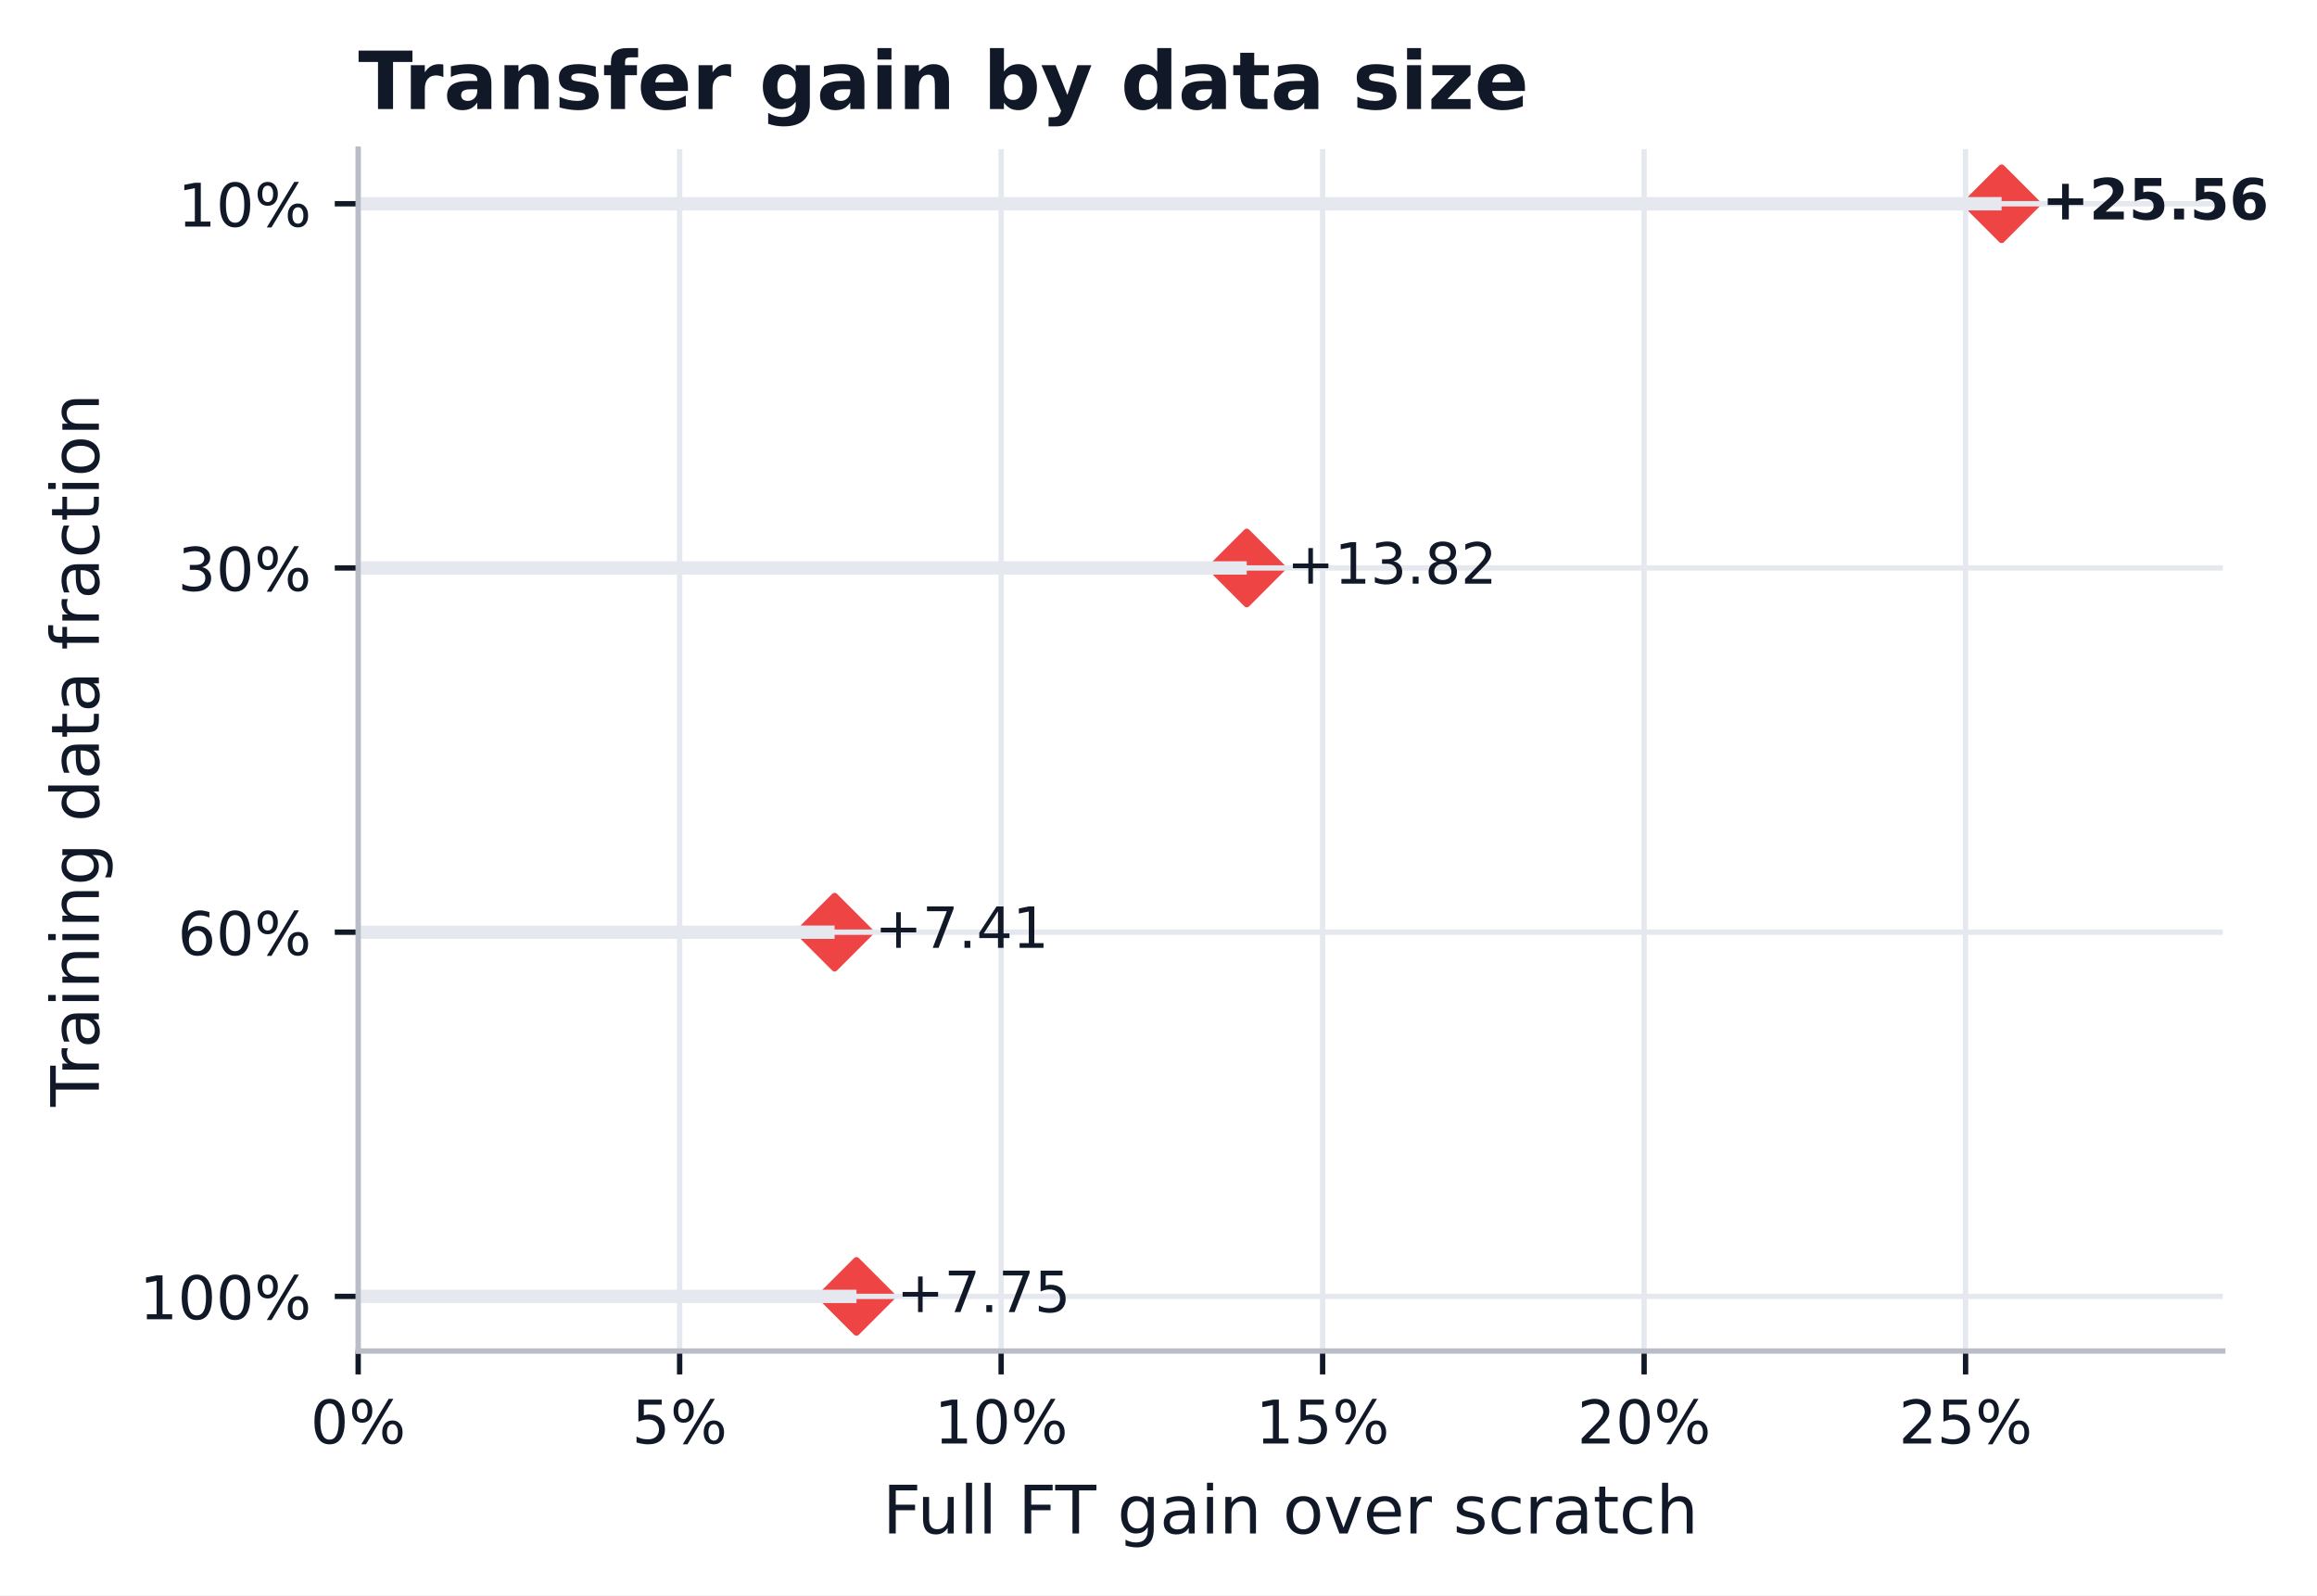
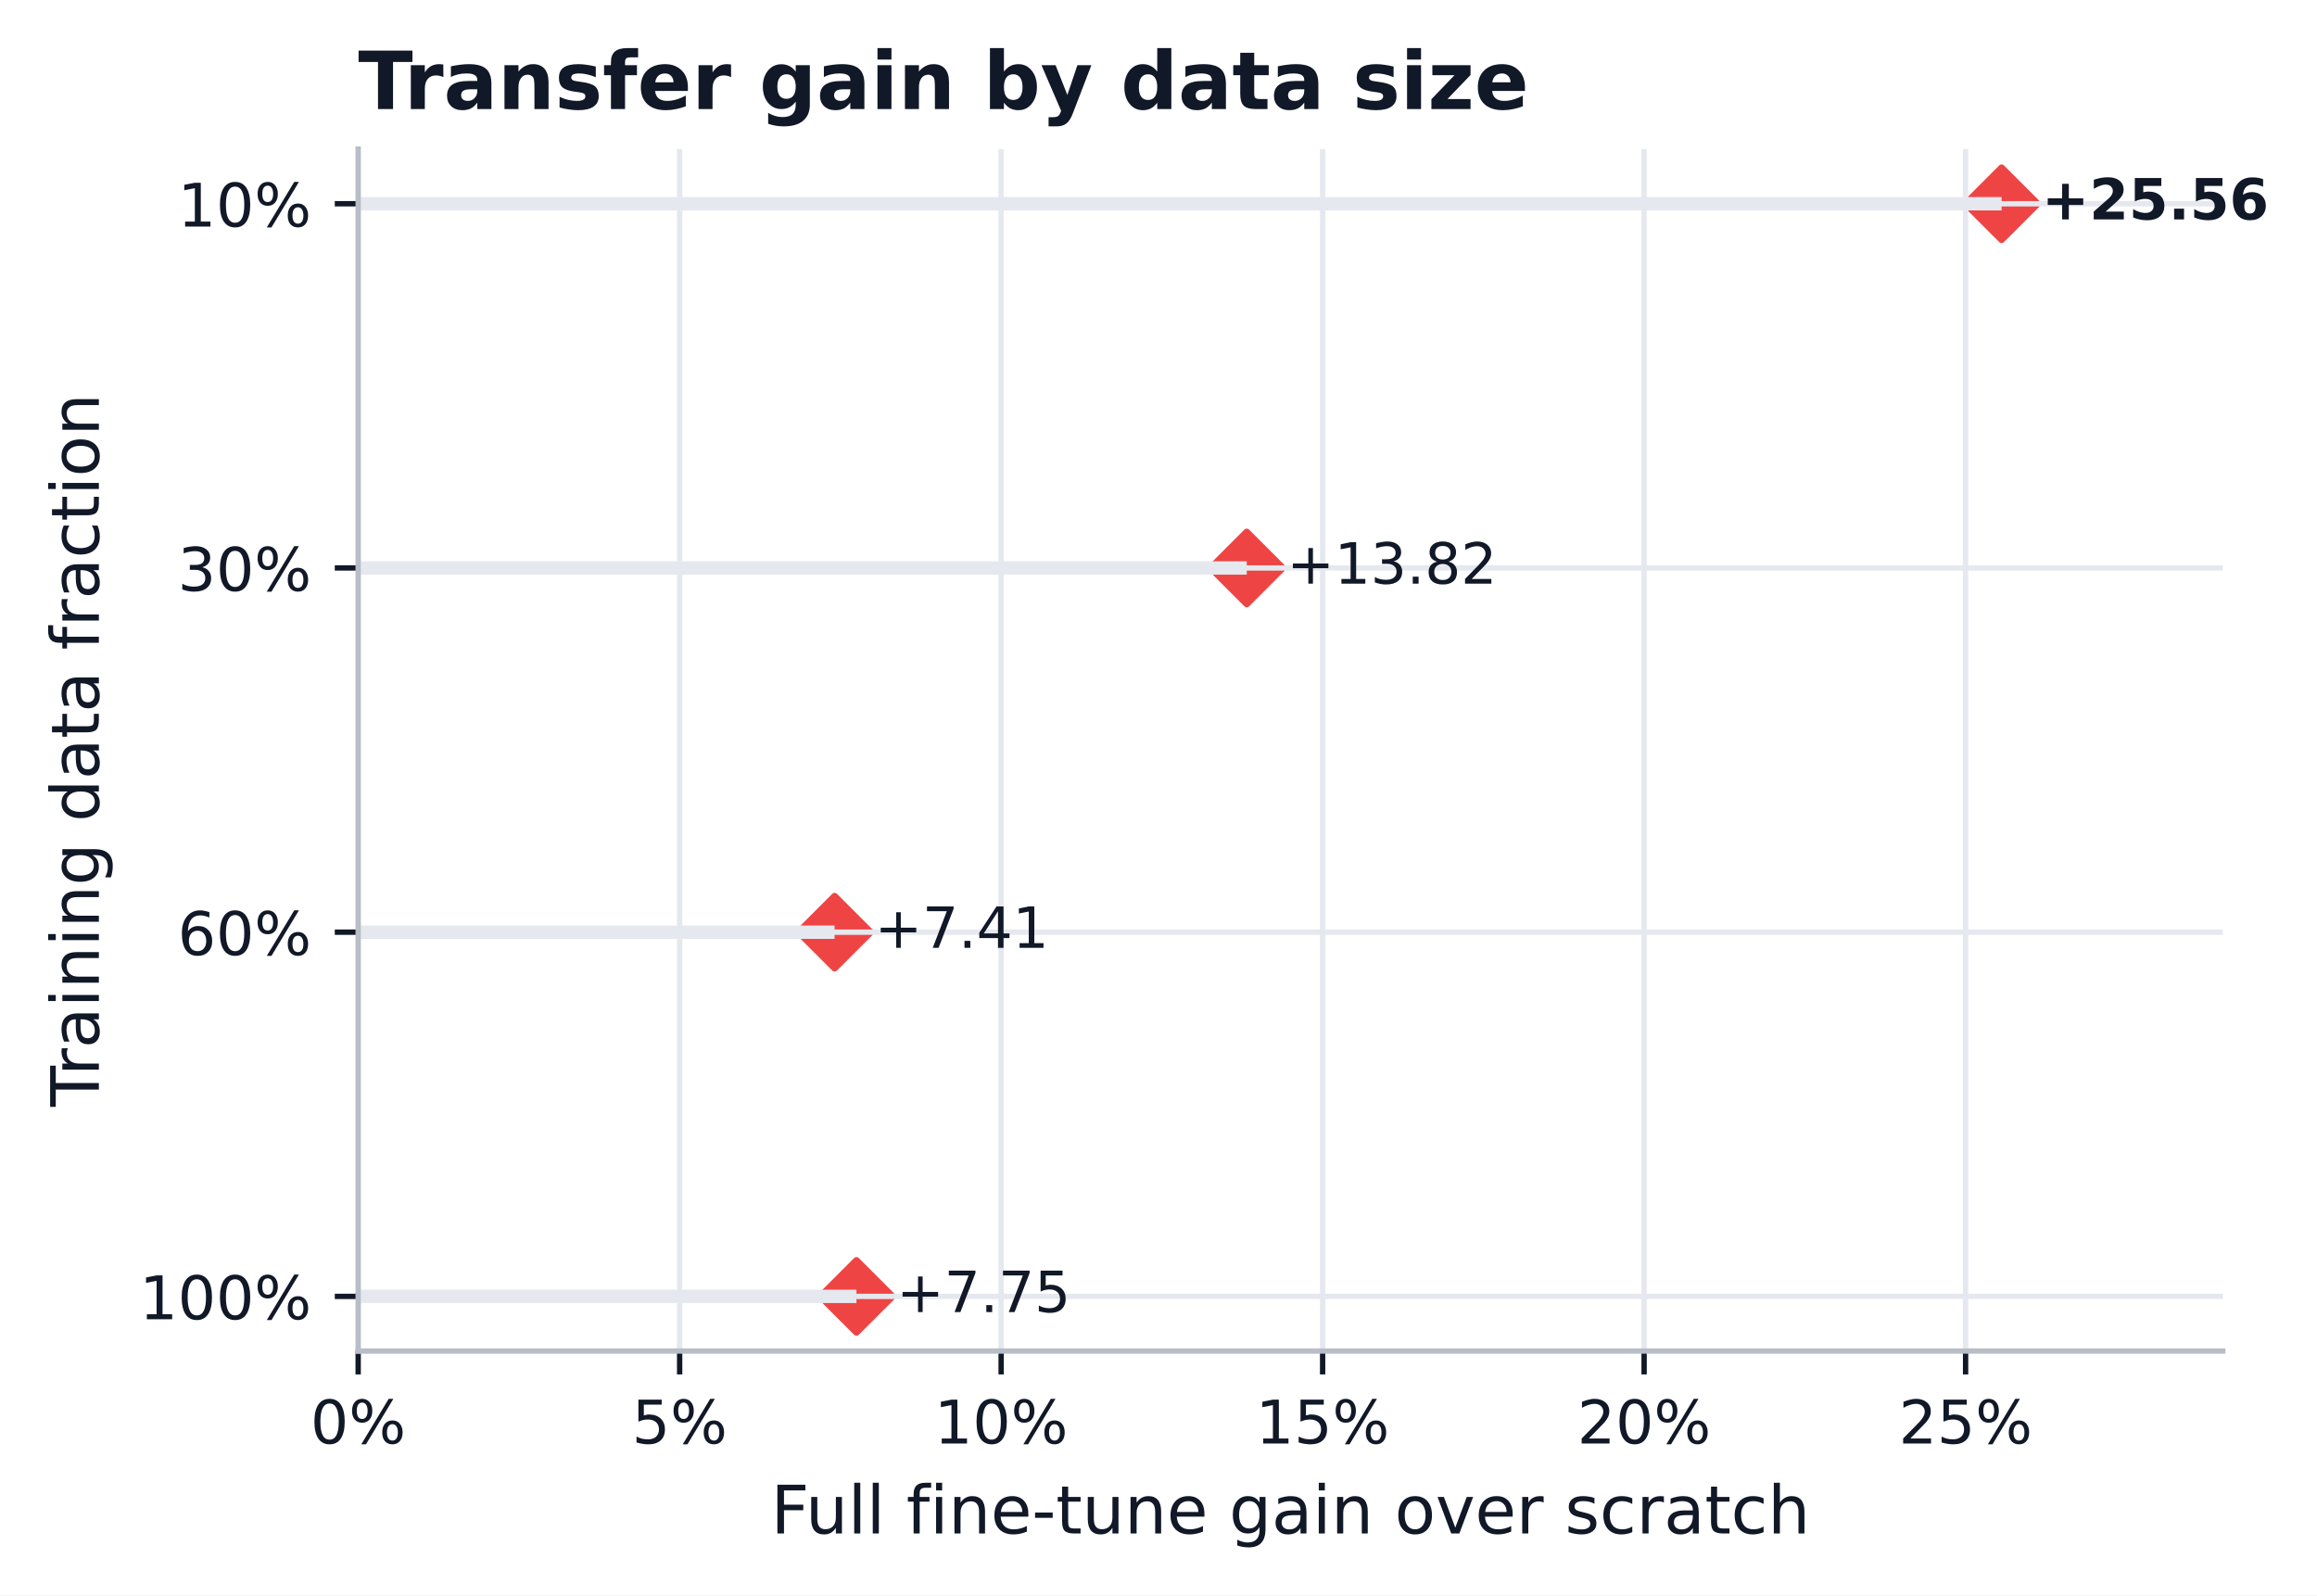
<svg xmlns="http://www.w3.org/2000/svg" xmlns:xlink="http://www.w3.org/1999/xlink" width="346.799pt" height="238.8pt" viewBox="0 0 346.799 238.8" version="1.1">
  <defs>
    <style type="text/css">*{stroke-linejoin: round; stroke-linecap: butt}</style>
  </defs>
  <g id="figure_1">
    <g id="patch_1">
      <path d="M 0 238.8  L 346.799 238.8  L 346.799 0  L 0 0  z " style="fill: #ffffff" />
    </g>
    <g id="axes_1">
      <g id="patch_2">
        <path d="M 53.608 202.211  L 332.696 202.211  L 332.696 22.318  L 53.608 22.318  z " style="fill: #ffffff" />
      </g>
      <g id="PathCollection_1">
        <defs>
-           <path id="m1f92185cbb" d="M -0 5.385  L 5.385 0  L 0 -5.385  L -5.385 -0  z " style="stroke: #ef4444" />
+           <path id="m9ccad48f6e" d="M 0 5.385  L 5.385 0  L 0 -5.385  L -5.385 0  z " style="stroke: #ef4444" />
        </defs>
-         <g clip-path="url(#pfe51be0dbe)">
-           <use xlink:href="#m1f92185cbb" x="299.591" y="30.495" style="fill: #ef4444; stroke: #ef4444" />
-           <use xlink:href="#m1f92185cbb" x="186.608" y="85.008" style="fill: #ef4444; stroke: #ef4444" />
-           <use xlink:href="#m1f92185cbb" x="124.92" y="139.521" style="fill: #ef4444; stroke: #ef4444" />
-           <use xlink:href="#m1f92185cbb" x="128.192" y="194.034" style="fill: #ef4444; stroke: #ef4444" />
+         <g clip-path="url(#p5063d3d440)">
+           <use xlink:href="#m9ccad48f6e" x="299.591" y="30.495" style="fill: #ef4444; stroke: #ef4444" />
+           <use xlink:href="#m9ccad48f6e" x="186.608" y="85.008" style="fill: #ef4444; stroke: #ef4444" />
+           <use xlink:href="#m9ccad48f6e" x="124.92" y="139.521" style="fill: #ef4444; stroke: #ef4444" />
+           <use xlink:href="#m9ccad48f6e" x="128.192" y="194.034" style="fill: #ef4444; stroke: #ef4444" />
        </g>
      </g>
      <g id="matplotlib.axis_1">
        <g id="xtick_1">
          <g id="line2d_1">
-             <path d="M 53.608 202.211  L 53.608 22.318  " clip-path="url(#pfe51be0dbe)" style="fill: none; stroke: #e6e8ef; stroke-width: 0.8; stroke-linecap: square" />
+             <path d="M 53.608 202.211  L 53.608 22.318  " clip-path="url(#p5063d3d440)" style="fill: none; stroke: #e6e8ef; stroke-width: 0.8; stroke-linecap: square" />
          </g>
          <g id="line2d_2">
            <defs>
-               <path id="m32ca24add0" d="M 0 0  L 0 3.5  " style="stroke: #111827; stroke-width: 0.8" />
+               <path id="m3b8cd7fecc" d="M 0 0  L 0 3.5  " style="stroke: #111827; stroke-width: 0.8" />
            </defs>
            <g>
-               <use xlink:href="#m32ca24add0" x="53.608" y="202.211" style="fill: #111827; stroke: #111827; stroke-width: 0.8" />
+               <use xlink:href="#m3b8cd7fecc" x="53.608" y="202.211" style="fill: #111827; stroke: #111827; stroke-width: 0.8" />
            </g>
          </g>
          <g id="text_1">
            <text style="fill: #111827; font: 9px 'DejaVu Sans'; text-anchor: middle" x="53.608" y="216.05" transform="rotate(-0 53.60828 216.0497)">0%</text>
          </g>
        </g>
        <g id="xtick_2">
          <g id="line2d_3">
-             <path d="M 101.727 202.211  L 101.727 22.318  " clip-path="url(#pfe51be0dbe)" style="fill: none; stroke: #e6e8ef; stroke-width: 0.8; stroke-linecap: square" />
+             <path d="M 101.727 202.211  L 101.727 22.318  " clip-path="url(#p5063d3d440)" style="fill: none; stroke: #e6e8ef; stroke-width: 0.8; stroke-linecap: square" />
          </g>
          <g id="line2d_4">
            <g>
-               <use xlink:href="#m32ca24add0" x="101.727" y="202.211" style="fill: #111827; stroke: #111827; stroke-width: 0.8" />
+               <use xlink:href="#m3b8cd7fecc" x="101.727" y="202.211" style="fill: #111827; stroke: #111827; stroke-width: 0.8" />
            </g>
          </g>
          <g id="text_2">
            <text style="fill: #111827; font: 9px 'DejaVu Sans'; text-anchor: middle" x="101.727" y="216.05" transform="rotate(-0 101.7269 216.0497)">5%</text>
          </g>
        </g>
        <g id="xtick_3">
          <g id="line2d_5">
-             <path d="M 149.846 202.211  L 149.846 22.318  " clip-path="url(#pfe51be0dbe)" style="fill: none; stroke: #e6e8ef; stroke-width: 0.8; stroke-linecap: square" />
+             <path d="M 149.846 202.211  L 149.846 22.318  " clip-path="url(#p5063d3d440)" style="fill: none; stroke: #e6e8ef; stroke-width: 0.8; stroke-linecap: square" />
          </g>
          <g id="line2d_6">
            <g>
-               <use xlink:href="#m32ca24add0" x="149.846" y="202.211" style="fill: #111827; stroke: #111827; stroke-width: 0.8" />
+               <use xlink:href="#m3b8cd7fecc" x="149.846" y="202.211" style="fill: #111827; stroke: #111827; stroke-width: 0.8" />
            </g>
          </g>
          <g id="text_3">
            <text style="fill: #111827; font: 9px 'DejaVu Sans'; text-anchor: middle" x="149.846" y="216.05" transform="rotate(-0 149.8455 216.0497)">10%</text>
          </g>
        </g>
        <g id="xtick_4">
          <g id="line2d_7">
-             <path d="M 197.964 202.211  L 197.964 22.318  " clip-path="url(#pfe51be0dbe)" style="fill: none; stroke: #e6e8ef; stroke-width: 0.8; stroke-linecap: square" />
+             <path d="M 197.964 202.211  L 197.964 22.318  " clip-path="url(#p5063d3d440)" style="fill: none; stroke: #e6e8ef; stroke-width: 0.8; stroke-linecap: square" />
          </g>
          <g id="line2d_8">
            <g>
-               <use xlink:href="#m32ca24add0" x="197.964" y="202.211" style="fill: #111827; stroke: #111827; stroke-width: 0.8" />
+               <use xlink:href="#m3b8cd7fecc" x="197.964" y="202.211" style="fill: #111827; stroke: #111827; stroke-width: 0.8" />
            </g>
          </g>
          <g id="text_4">
            <text style="fill: #111827; font: 9px 'DejaVu Sans'; text-anchor: middle" x="197.964" y="216.05" transform="rotate(-0 197.9642 216.0497)">15%</text>
          </g>
        </g>
        <g id="xtick_5">
          <g id="line2d_9">
-             <path d="M 246.083 202.211  L 246.083 22.318  " clip-path="url(#pfe51be0dbe)" style="fill: none; stroke: #e6e8ef; stroke-width: 0.8; stroke-linecap: square" />
+             <path d="M 246.083 202.211  L 246.083 22.318  " clip-path="url(#p5063d3d440)" style="fill: none; stroke: #e6e8ef; stroke-width: 0.8; stroke-linecap: square" />
          </g>
          <g id="line2d_10">
            <g>
-               <use xlink:href="#m32ca24add0" x="246.083" y="202.211" style="fill: #111827; stroke: #111827; stroke-width: 0.8" />
+               <use xlink:href="#m3b8cd7fecc" x="246.083" y="202.211" style="fill: #111827; stroke: #111827; stroke-width: 0.8" />
            </g>
          </g>
          <g id="text_5">
            <text style="fill: #111827; font: 9px 'DejaVu Sans'; text-anchor: middle" x="246.083" y="216.05" transform="rotate(-0 246.0828 216.0497)">20%</text>
          </g>
        </g>
        <g id="xtick_6">
          <g id="line2d_11">
-             <path d="M 294.201 202.211  L 294.201 22.318  " clip-path="url(#pfe51be0dbe)" style="fill: none; stroke: #e6e8ef; stroke-width: 0.8; stroke-linecap: square" />
+             <path d="M 294.201 202.211  L 294.201 22.318  " clip-path="url(#p5063d3d440)" style="fill: none; stroke: #e6e8ef; stroke-width: 0.8; stroke-linecap: square" />
          </g>
          <g id="line2d_12">
            <g>
-               <use xlink:href="#m32ca24add0" x="294.201" y="202.211" style="fill: #111827; stroke: #111827; stroke-width: 0.8" />
+               <use xlink:href="#m3b8cd7fecc" x="294.201" y="202.211" style="fill: #111827; stroke: #111827; stroke-width: 0.8" />
            </g>
          </g>
          <g id="text_6">
            <text style="fill: #111827; font: 9px 'DejaVu Sans'; text-anchor: middle" x="294.201" y="216.05" transform="rotate(-0 294.2014 216.0497)">25%</text>
          </g>
        </g>
        <g id="text_7">
-           <text style="fill: #111827; font: 10px 'DejaVu Sans'; text-anchor: middle" x="193.152" y="229.52" transform="rotate(-0 193.1523 229.5198)">Full FT gain over scratch</text>
+           <text style="fill: #111827; font: 10px 'DejaVu Sans'; text-anchor: middle" x="193.152" y="229.52" transform="rotate(-0 193.1523 229.5198)">Full fine-tune gain over scratch</text>
        </g>
      </g>
      <g id="matplotlib.axis_2">
        <g id="ytick_1">
          <g id="line2d_13">
-             <path d="M 53.608 30.495  L 332.696 30.495  " clip-path="url(#pfe51be0dbe)" style="fill: none; stroke: #e6e8ef; stroke-width: 0.8; stroke-linecap: square" />
+             <path d="M 53.608 30.495  L 332.696 30.495  " clip-path="url(#p5063d3d440)" style="fill: none; stroke: #e6e8ef; stroke-width: 0.8; stroke-linecap: square" />
          </g>
          <g id="line2d_14">
            <defs>
-               <path id="m3af8120de5" d="M 0 0  L -3.5 0  " style="stroke: #111827; stroke-width: 0.8" />
+               <path id="m0e386b30b9" d="M 0 0  L -3.5 0  " style="stroke: #111827; stroke-width: 0.8" />
            </defs>
            <g>
-               <use xlink:href="#m3af8120de5" x="53.608" y="30.495" style="fill: #111827; stroke: #111827; stroke-width: 0.8" />
+               <use xlink:href="#m0e386b30b9" x="53.608" y="30.495" style="fill: #111827; stroke: #111827; stroke-width: 0.8" />
            </g>
          </g>
          <g id="text_8">
            <text style="fill: #111827; font: 9px 'DejaVu Sans'; text-anchor: end" x="46.608" y="33.914" transform="rotate(-0 46.60828 33.91437)">10%</text>
          </g>
        </g>
        <g id="ytick_2">
          <g id="line2d_15">
-             <path d="M 53.608 85.008  L 332.696 85.008  " clip-path="url(#pfe51be0dbe)" style="fill: none; stroke: #e6e8ef; stroke-width: 0.8; stroke-linecap: square" />
+             <path d="M 53.608 85.008  L 332.696 85.008  " clip-path="url(#p5063d3d440)" style="fill: none; stroke: #e6e8ef; stroke-width: 0.8; stroke-linecap: square" />
          </g>
          <g id="line2d_16">
            <g>
-               <use xlink:href="#m3af8120de5" x="53.608" y="85.008" style="fill: #111827; stroke: #111827; stroke-width: 0.8" />
+               <use xlink:href="#m0e386b30b9" x="53.608" y="85.008" style="fill: #111827; stroke: #111827; stroke-width: 0.8" />
            </g>
          </g>
          <g id="text_9">
            <text style="fill: #111827; font: 9px 'DejaVu Sans'; text-anchor: end" x="46.608" y="88.427" transform="rotate(-0 46.60828 88.42739)">30%</text>
          </g>
        </g>
        <g id="ytick_3">
          <g id="line2d_17">
-             <path d="M 53.608 139.521  L 332.696 139.521  " clip-path="url(#pfe51be0dbe)" style="fill: none; stroke: #e6e8ef; stroke-width: 0.8; stroke-linecap: square" />
+             <path d="M 53.608 139.521  L 332.696 139.521  " clip-path="url(#p5063d3d440)" style="fill: none; stroke: #e6e8ef; stroke-width: 0.8; stroke-linecap: square" />
          </g>
          <g id="line2d_18">
            <g>
-               <use xlink:href="#m3af8120de5" x="53.608" y="139.521" style="fill: #111827; stroke: #111827; stroke-width: 0.8" />
+               <use xlink:href="#m0e386b30b9" x="53.608" y="139.521" style="fill: #111827; stroke: #111827; stroke-width: 0.8" />
            </g>
          </g>
          <g id="text_10">
            <text style="fill: #111827; font: 9px 'DejaVu Sans'; text-anchor: end" x="46.608" y="142.94" transform="rotate(-0 46.60828 142.9404)">60%</text>
          </g>
        </g>
        <g id="ytick_4">
          <g id="line2d_19">
-             <path d="M 53.608 194.034  L 332.696 194.034  " clip-path="url(#pfe51be0dbe)" style="fill: none; stroke: #e6e8ef; stroke-width: 0.8; stroke-linecap: square" />
+             <path d="M 53.608 194.034  L 332.696 194.034  " clip-path="url(#p5063d3d440)" style="fill: none; stroke: #e6e8ef; stroke-width: 0.8; stroke-linecap: square" />
          </g>
          <g id="line2d_20">
            <g>
-               <use xlink:href="#m3af8120de5" x="53.608" y="194.034" style="fill: #111827; stroke: #111827; stroke-width: 0.8" />
+               <use xlink:href="#m0e386b30b9" x="53.608" y="194.034" style="fill: #111827; stroke: #111827; stroke-width: 0.8" />
            </g>
          </g>
          <g id="text_11">
            <text style="fill: #111827; font: 9px 'DejaVu Sans'; text-anchor: end" x="46.608" y="197.453" transform="rotate(-0 46.60828 197.4534)">100%</text>
          </g>
        </g>
        <g id="text_12">
          <text style="fill: #111827; font: 10px 'DejaVu Sans'; text-anchor: middle" x="14.798" y="112.265" transform="rotate(-90 14.79844 112.2646)">Training data fraction</text>
        </g>
      </g>
      <g id="LineCollection_1">
-         <path d="M 53.608 30.495  L 299.591 30.495  " clip-path="url(#pfe51be0dbe)" style="fill: none; stroke: #e6e8ef; stroke-width: 2" />
-         <path d="M 53.608 85.008  L 186.608 85.008  " clip-path="url(#pfe51be0dbe)" style="fill: none; stroke: #e6e8ef; stroke-width: 2" />
-         <path d="M 53.608 139.521  L 124.92 139.521  " clip-path="url(#pfe51be0dbe)" style="fill: none; stroke: #e6e8ef; stroke-width: 2" />
-         <path d="M 53.608 194.034  L 128.192 194.034  " clip-path="url(#pfe51be0dbe)" style="fill: none; stroke: #e6e8ef; stroke-width: 2" />
+         <path d="M 53.608 30.495  L 299.591 30.495  " clip-path="url(#p5063d3d440)" style="fill: none; stroke: #e6e8ef; stroke-width: 2" />
+         <path d="M 53.608 85.008  L 186.608 85.008  " clip-path="url(#p5063d3d440)" style="fill: none; stroke: #e6e8ef; stroke-width: 2" />
+         <path d="M 53.608 139.521  L 124.92 139.521  " clip-path="url(#p5063d3d440)" style="fill: none; stroke: #e6e8ef; stroke-width: 2" />
+         <path d="M 53.608 194.034  L 128.192 194.034  " clip-path="url(#p5063d3d440)" style="fill: none; stroke: #e6e8ef; stroke-width: 2" />
      </g>
      <g id="patch_3">
        <path d="M 53.608 202.211  L 53.608 22.318  " style="fill: none; stroke: #b8bdc7; stroke-width: 0.8; stroke-linejoin: miter; stroke-linecap: square" />
      </g>
      <g id="patch_4">
        <path d="M 53.608 202.211  L 332.696 202.211  " style="fill: none; stroke: #b8bdc7; stroke-width: 0.8; stroke-linejoin: miter; stroke-linecap: square" />
      </g>
      <g id="text_13">
        <text style="fill: #111827; font: 700 8.5px 'DejaVu Sans'; text-anchor: start" x="305.591" y="32.841" transform="rotate(-0 305.5907 32.84055)">+25.56</text>
      </g>
      <g id="text_14">
        <text style="fill: #111827; font: 8.5px 'DejaVu Sans'; text-anchor: start" x="192.608" y="87.354" transform="rotate(-0 192.6082 87.35356)">+13.82</text>
      </g>
      <g id="text_15">
        <text style="fill: #111827; font: 8.5px 'DejaVu Sans'; text-anchor: start" x="130.92" y="141.867" transform="rotate(-0 130.9201 141.8666)">+7.41</text>
      </g>
      <g id="text_16">
        <text style="fill: #111827; font: 8.5px 'DejaVu Sans'; text-anchor: start" x="134.192" y="196.38" transform="rotate(-0 134.1921 196.3796)">+7.75</text>
      </g>
      <g id="text_17">
        <text style="fill: #111827; font: 700 12px 'DejaVu Sans'; text-anchor: start" x="53.608" y="16.318" transform="rotate(-0 53.60828 16.31812)">Transfer gain by data size</text>
      </g>
    </g>
  </g>
  <defs>
-     <clipPath id="pfe51be0dbe">
+     <clipPath id="p5063d3d440">
      <rect x="53.608" y="22.318" width="279.088" height="179.893" />
    </clipPath>
  </defs>
</svg>
